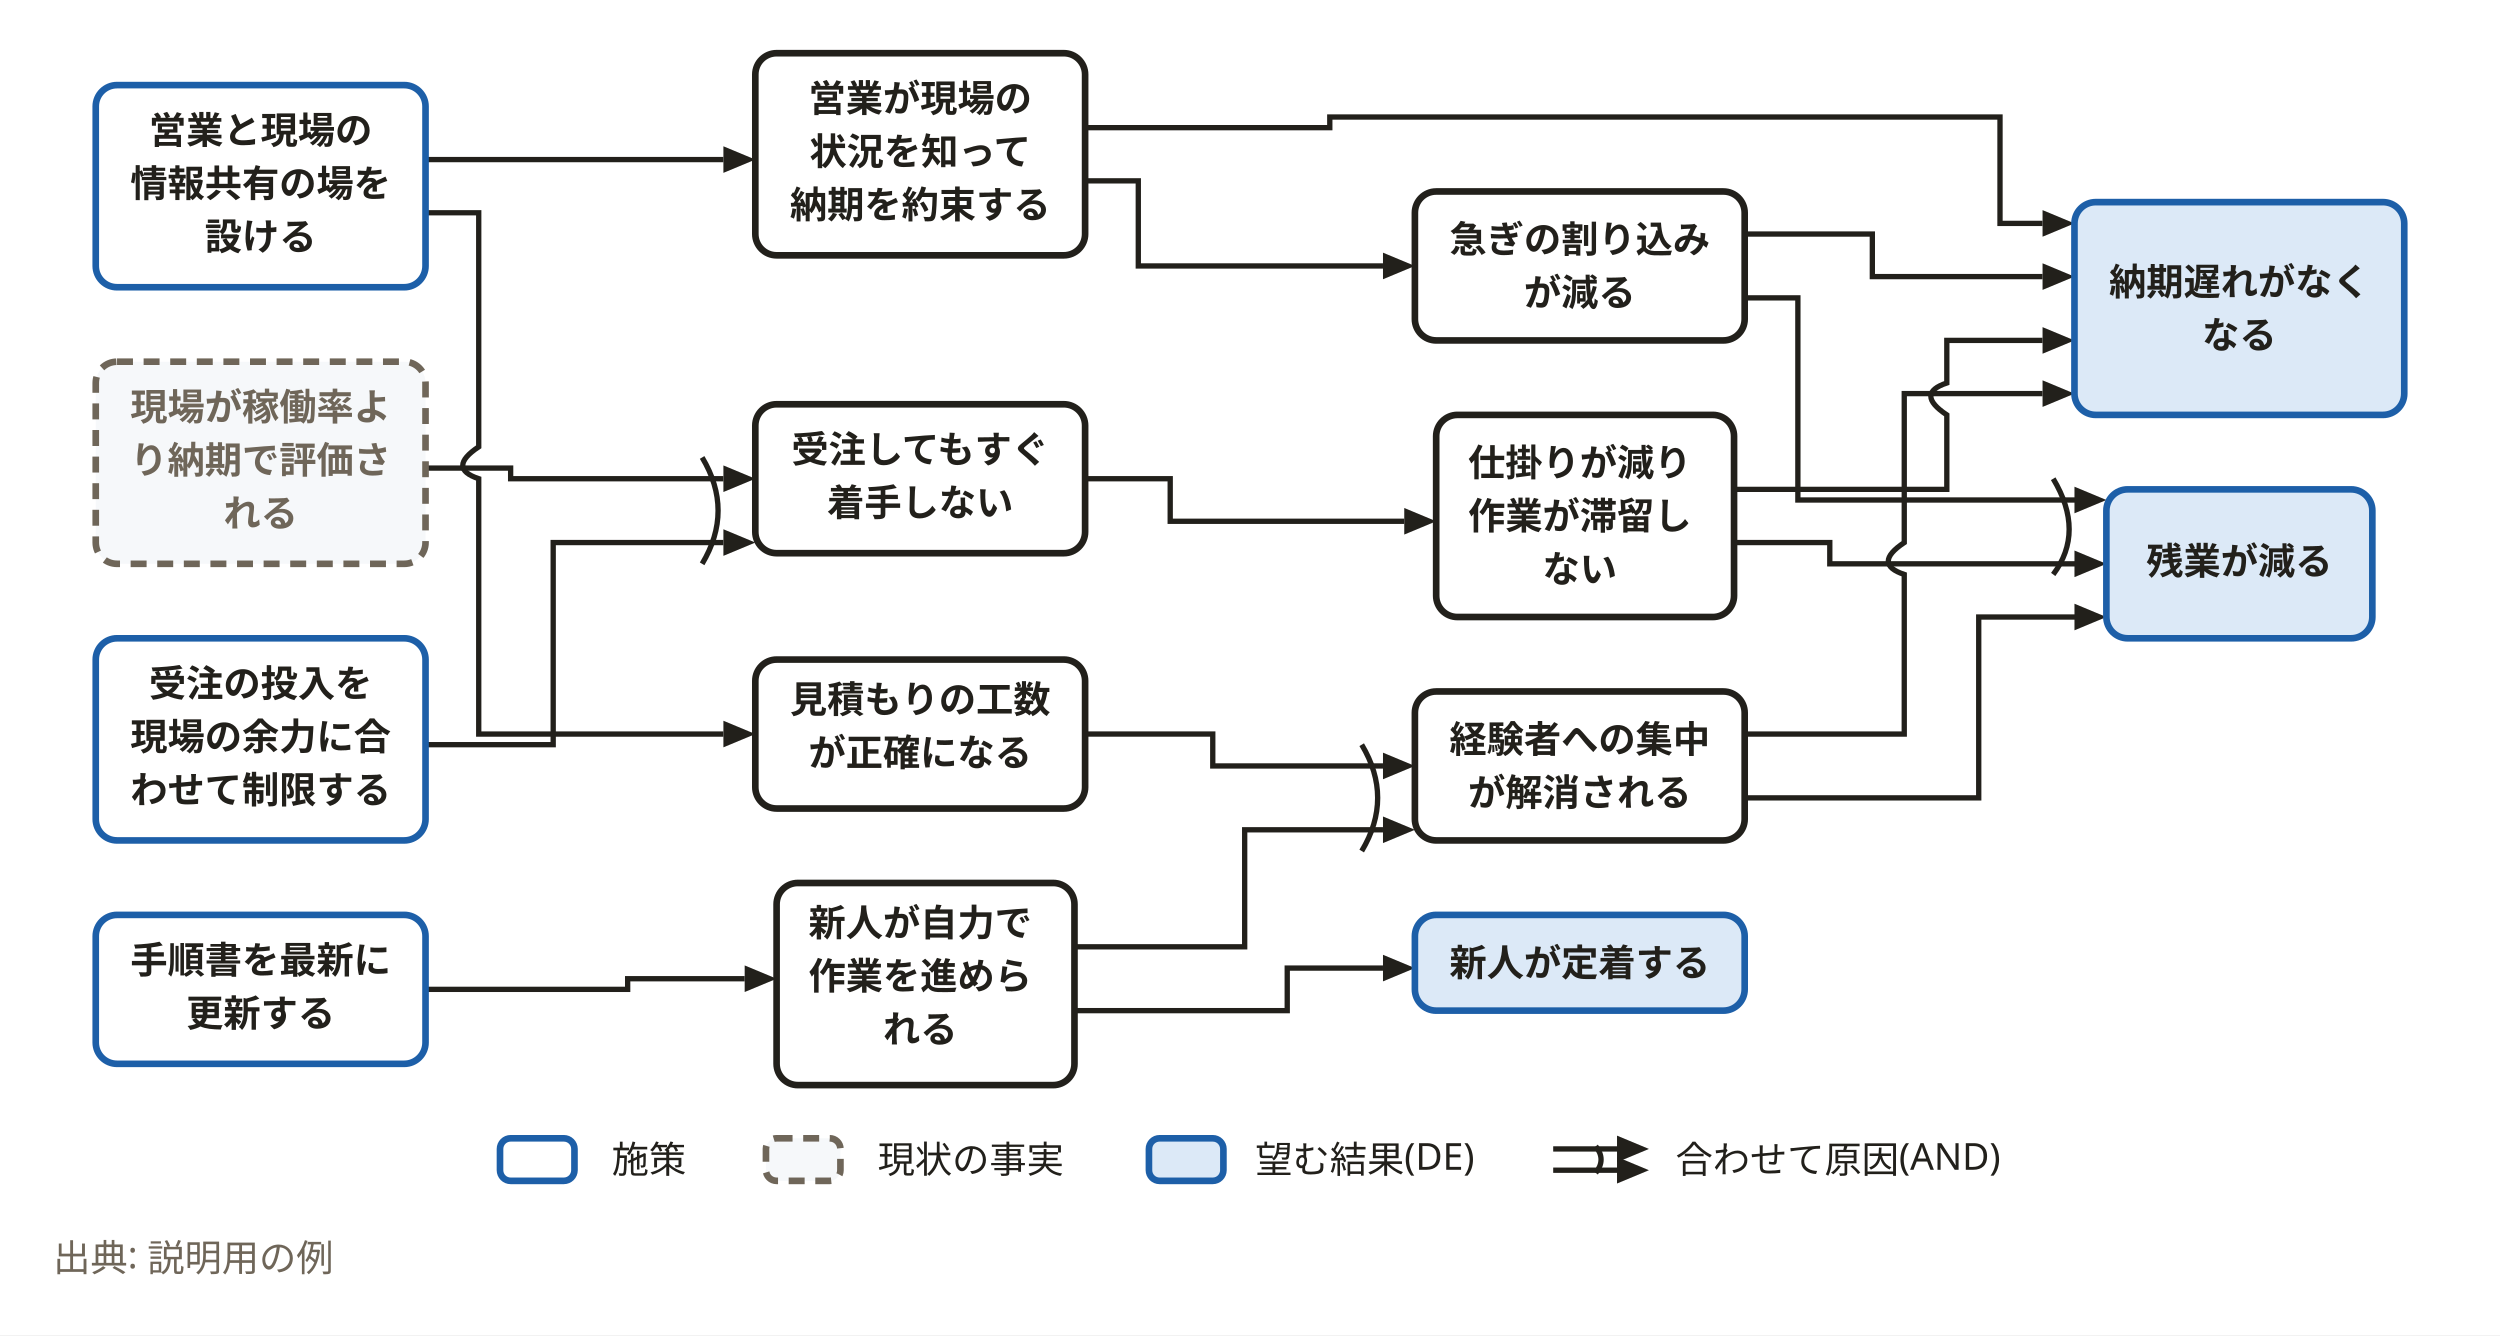
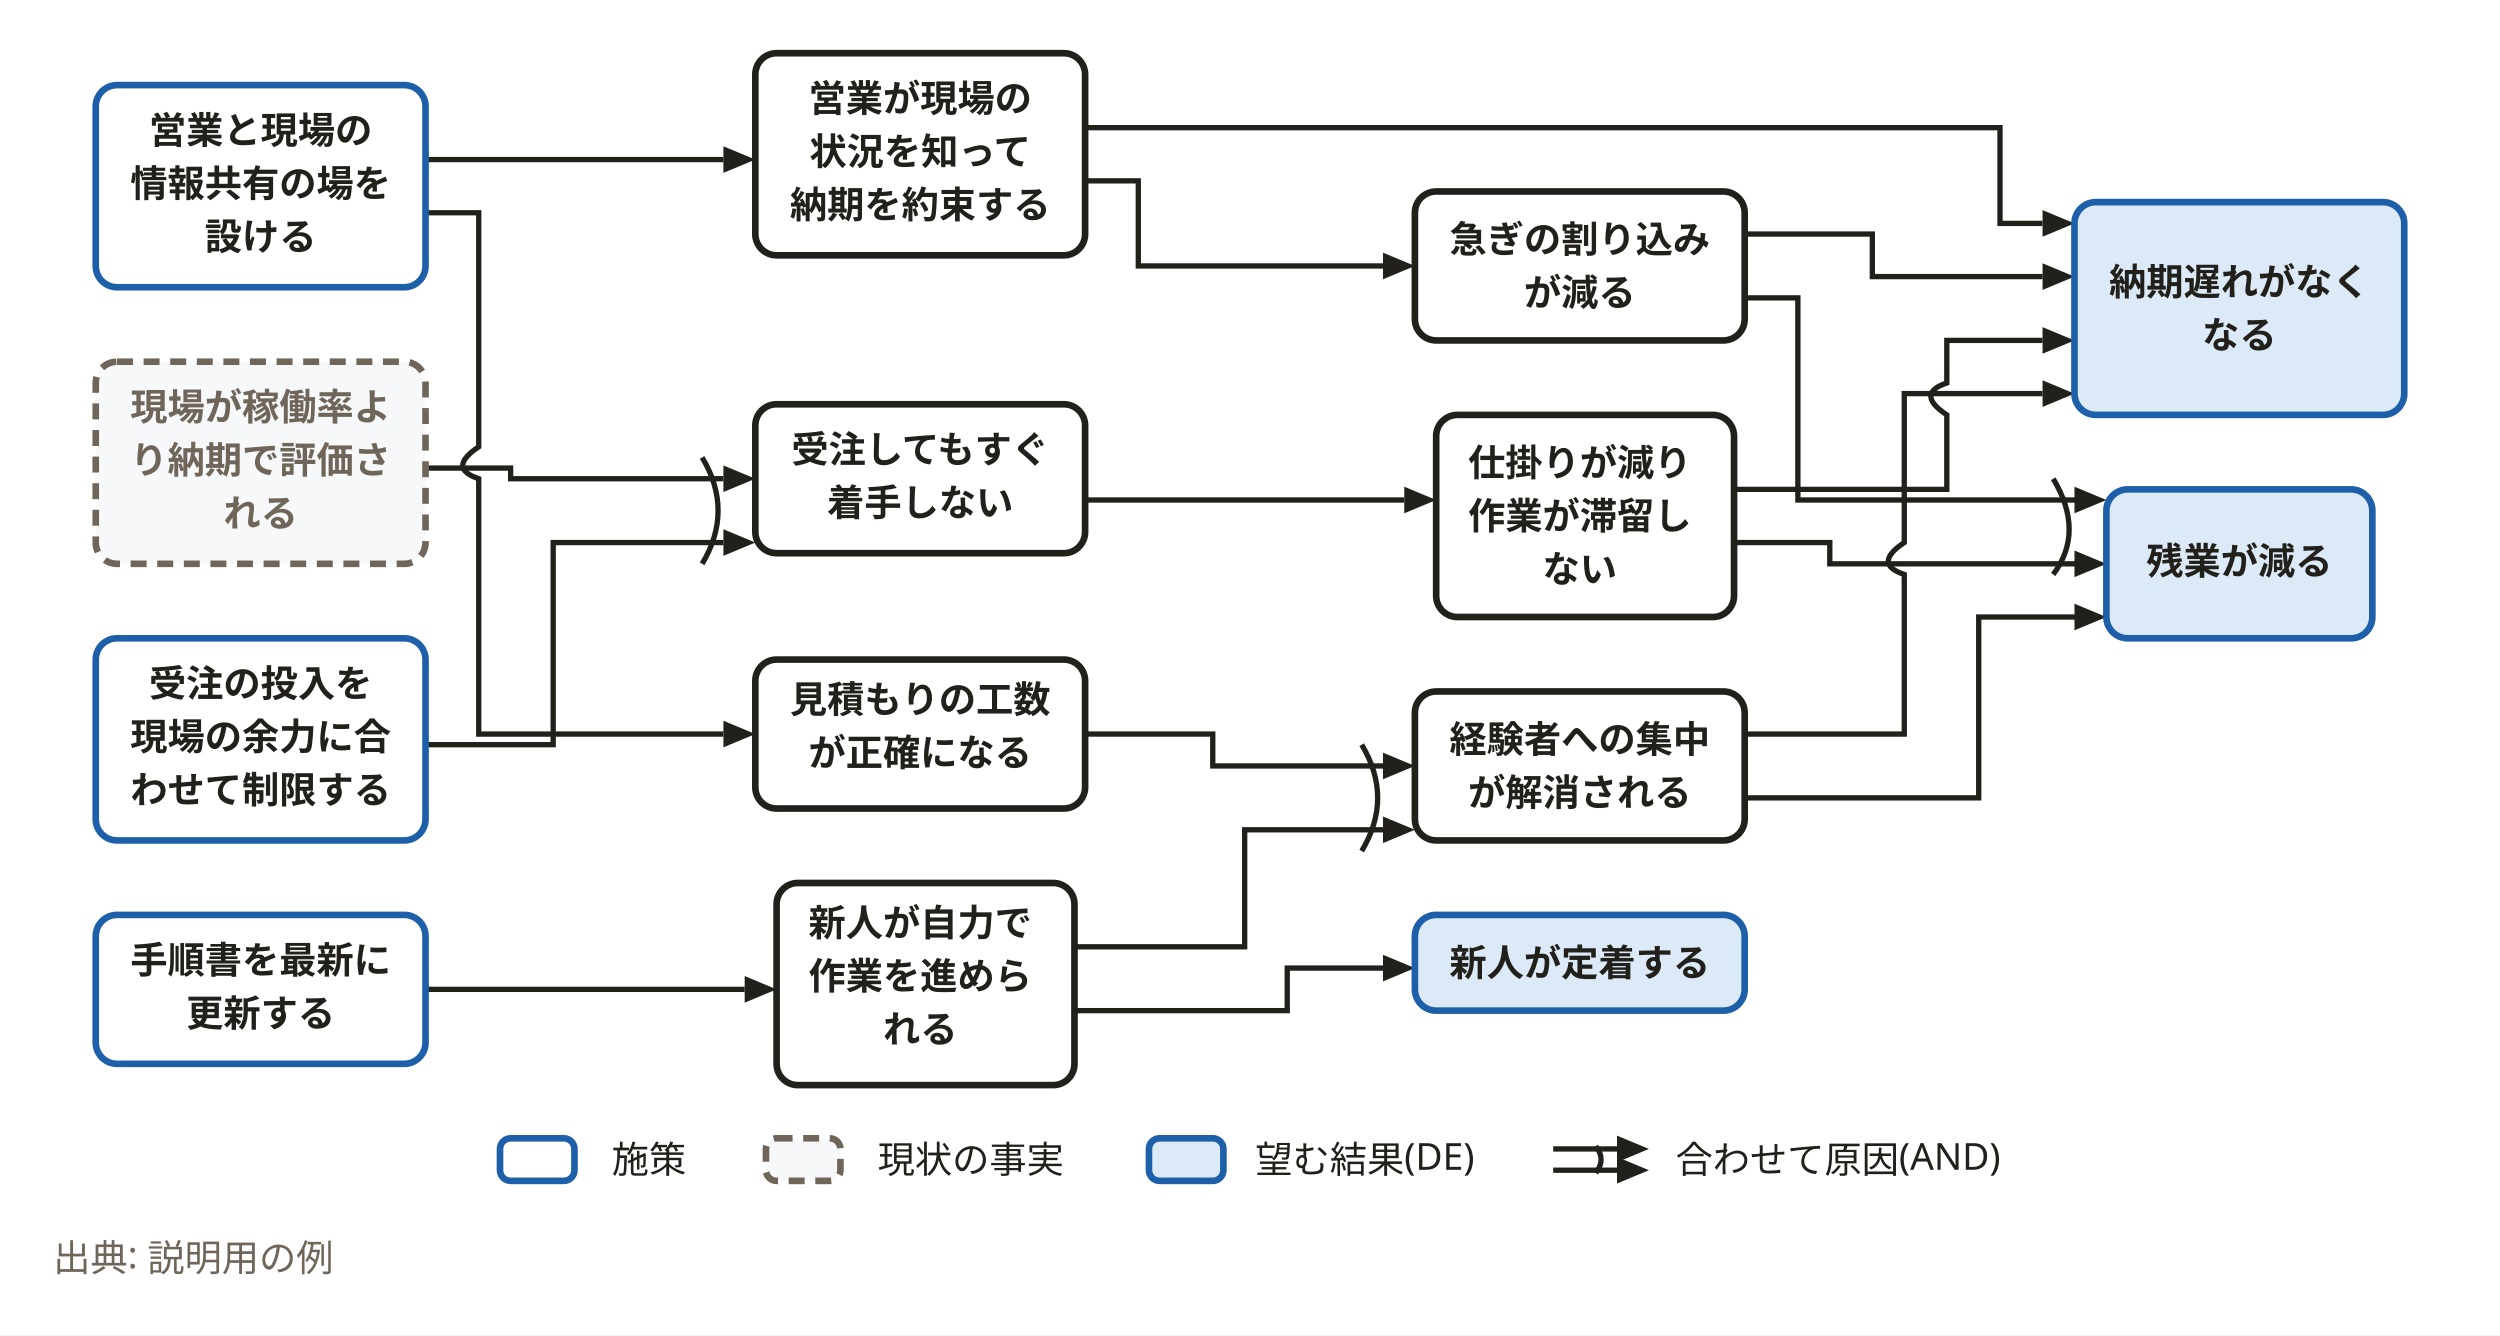
<svg xmlns="http://www.w3.org/2000/svg" width="940" height="502" viewBox="0 0 940 502" role="img" aria-labelledby="svg-title">
  <style>
    text { font-family: 'Hiragino Sans','Hiragino Kaku Gothic ProN','Yu Gothic','YuGothic',Meiryo,'Noto Sans JP',sans-serif; }
    .emoji { font-family: 'Noto Color Emoji','Segoe UI Emoji',sans-serif; }
  </style>
  <rect x="0" y="0" width="940" height="502" fill="#ffffff" />
  <path d="M160,280 L208,280 L208,204 L272,204" fill="none" stroke="#22201b" stroke-width="2" />
  <path d="M284,204 L272,209 L272,199 z" fill="#22201b" />
  <path d="M160,176 L192,176 L192,180 L272,180" fill="none" stroke="#22201b" stroke-width="2" />
  <path d="M284,180 L272,185 L272,175 z" fill="#22201b" />
-   <path d="M408,180 L440,180 L440,196 L528,196" fill="none" stroke="#22201b" stroke-width="2" />
-   <path d="M540,196 L528,201 L528,191 z" fill="#22201b" />
+   <path d="M408,188 L528,188" fill="none" stroke="#22201b" stroke-width="2" />
+   <path d="M540,188 L528,193 L528,183 z" fill="#22201b" />
  <path d="M160,60 L272,60" fill="none" stroke="#22201b" stroke-width="2" />
  <path d="M284,60 L272,65 L272,55 z" fill="#22201b" />
  <path d="M160,80 L180,80 L180,168 Q168,176 180,180 L180,276 L272,276" fill="none" stroke="#22201b" stroke-width="2" />
  <path d="M284,276 L272,281 L272,271 z" fill="#22201b" />
  <path d="M408,68 L428,68 L428,100 L520,100" fill="none" stroke="#22201b" stroke-width="2" />
  <path d="M532,100 L520,105 L520,95 z" fill="#22201b" />
-   <path d="M160,372 L236,372 L236,368 L280,368" fill="none" stroke="#22201b" stroke-width="2" />
-   <path d="M292,368 L280,373 L280,363 z" fill="#22201b" />
+   <path d="M160,372 L280,372" fill="none" stroke="#22201b" stroke-width="2" />
+   <path d="M292,372 L280,377 L280,367 z" fill="#22201b" />
  <path d="M404,356 L468,356 L468,312 L520,312" fill="none" stroke="#22201b" stroke-width="2" />
  <path d="M532,312 L520,317 L520,307 z" fill="#22201b" />
  <path d="M408,276 L456,276 L456,288 L520,288" fill="none" stroke="#22201b" stroke-width="2" />
  <path d="M532,288 L520,293 L520,283 z" fill="#22201b" />
  <path d="M652,184 L732,184 L732,156 Q720,148 732,144 L732,128 L768,128" fill="none" stroke="#22201b" stroke-width="2" />
  <path d="M780,128 L768,133 L768,123 z" fill="#22201b" />
  <path d="M656,88 L704,88 L704,104 L768,104" fill="none" stroke="#22201b" stroke-width="2" />
  <path d="M780,104 L768,109 L768,99 z" fill="#22201b" />
  <path d="M656,276 L716,276 L716,216 Q704,212 716,204 L716,148 L768,148" fill="none" stroke="#22201b" stroke-width="2" />
  <path d="M780,148 L768,153 L768,143 z" fill="#22201b" />
-   <path d="M408,48 L500,48 L500,44 L752,44 L752,84 L768,84" fill="none" stroke="#22201b" stroke-width="2" />
+   <path d="M408,48 L752,48 L752,84 L768,84" fill="none" stroke="#22201b" stroke-width="2" />
  <path d="M780,84 L768,89 L768,79 z" fill="#22201b" />
  <path d="M652,204 L688,204 L688,212 L784,212" fill="none" stroke="#22201b" stroke-width="2" />
  <path d="M792,212 L780,217 L780,207 z" fill="#22201b" />
  <path d="M656,112 L676,112 L676,188 L784,188" fill="none" stroke="#22201b" stroke-width="2" />
  <path d="M792,188 L780,193 L780,183 z" fill="#22201b" />
  <path d="M656,300 L744,300 L744,232 L784,232" fill="none" stroke="#22201b" stroke-width="2" />
  <path d="M792,232 L780,237 L780,227 z" fill="#22201b" />
  <path d="M404,380 L484,380 L484,364 L520,364" fill="none" stroke="#22201b" stroke-width="2" />
  <path d="M532,364 L520,369 L520,359 z" fill="#22201b" />
  <path d="M264,172 Q276,192 264,212" fill="none" stroke="#22201b" stroke-width="2" />
  <path d="M512,280 Q524,300 512,320" fill="none" stroke="#22201b" stroke-width="2" />
  <path d="M772,180 Q784,200 772,216" fill="none" stroke="#22201b" stroke-width="2" />
  <rect x="36" y="240" width="124" height="76" rx="8" fill="#ffffff" stroke="#1d5fa8" stroke-width="2.5" />
  <rect x="36" y="32" width="124" height="76" rx="8" fill="#ffffff" stroke="#1d5fa8" stroke-width="2.5" />
  <rect x="36" y="344" width="124" height="56" rx="8" fill="#ffffff" stroke="#1d5fa8" stroke-width="2.5" />
  <rect x="36" y="136" width="124" height="76" rx="8" fill="#f6f8fa" stroke="#6f6659" stroke-width="2.5" stroke-dasharray="6,4" />
  <rect x="284" y="152" width="124" height="56" rx="8" fill="#ffffff" stroke="#22201b" stroke-width="2.5" />
  <rect x="540" y="156" width="112" height="76" rx="8" fill="#ffffff" stroke="#22201b" stroke-width="2.5" />
  <rect x="284" y="20" width="124" height="76" rx="8" fill="#ffffff" stroke="#22201b" stroke-width="2.5" />
  <rect x="532" y="72" width="124" height="56" rx="8" fill="#ffffff" stroke="#22201b" stroke-width="2.5" />
  <rect x="284" y="248" width="124" height="56" rx="8" fill="#ffffff" stroke="#22201b" stroke-width="2.5" />
  <rect x="292" y="332" width="112" height="76" rx="8" fill="#ffffff" stroke="#22201b" stroke-width="2.5" />
  <rect x="532" y="260" width="124" height="56" rx="8" fill="#ffffff" stroke="#22201b" stroke-width="2.5" />
  <rect x="780" y="76" width="124" height="80" rx="8" fill="#dce9f7" stroke="#1d5fa8" stroke-width="2.5" />
  <rect x="792" y="184" width="100" height="56" rx="8" fill="#dce9f7" stroke="#1d5fa8" stroke-width="2.5" />
  <rect x="532" y="344" width="124" height="36" rx="8" fill="#dce9f7" stroke="#1d5fa8" stroke-width="2.5" />
  <text x="98" y="262" text-anchor="middle" font-size="14" font-weight="700" fill="#22201b">受注の投入を</text>
  <text x="98" y="282" text-anchor="middle" font-size="14" font-weight="700" fill="#22201b">現場の余力に合</text>
  <text x="98" y="302" text-anchor="middle" font-size="14" font-weight="700" fill="#22201b">わせて制限する</text>
  <text x="98" y="54" text-anchor="middle" font-size="14" font-weight="700" fill="#22201b">営業と現場の</text>
  <text x="98" y="74" text-anchor="middle" font-size="14" font-weight="700" fill="#22201b">情報共有の場を</text>
  <text x="98" y="94" text-anchor="middle" font-size="14" font-weight="700" fill="#22201b">設ける</text>
  <text x="98" y="366" text-anchor="middle" font-size="14" font-weight="700" fill="#22201b">手順書を最新に</text>
  <text x="98" y="386" text-anchor="middle" font-size="14" font-weight="700" fill="#22201b">更新する</text>
  <text x="98" y="158" text-anchor="middle" font-size="14" font-weight="700" fill="#6f6659">現場が稼働率よ</text>
  <text x="98" y="178" text-anchor="middle" font-size="14" font-weight="700" fill="#6f6659">り納期で評価さ</text>
  <text x="98" y="198" text-anchor="middle" font-size="14" font-weight="700" fill="#6f6659">れる</text>
  <text x="346" y="174" text-anchor="middle" font-size="14" font-weight="700" fill="#22201b">受注してもすぐ</text>
  <text x="346" y="194" text-anchor="middle" font-size="14" font-weight="700" fill="#22201b">着手しない</text>
  <text x="594" y="179" text-anchor="middle" font-size="14" font-weight="700" fill="#22201b">仕掛りが減り</text>
  <text x="594" y="199" text-anchor="middle" font-size="14" font-weight="700" fill="#22201b">作業が滞留し</text>
  <text x="594" y="219" text-anchor="middle" font-size="14" font-weight="700" fill="#22201b">ない</text>
  <text x="346" y="42" text-anchor="middle" font-size="14" font-weight="700" fill="#22201b">営業が現場の</text>
  <text x="346" y="62" text-anchor="middle" font-size="14" font-weight="700" fill="#22201b">状況を知って</text>
  <text x="346" y="82" text-anchor="middle" font-size="14" font-weight="700" fill="#22201b">納期を約束する</text>
  <text x="594" y="95" text-anchor="middle" font-size="14" font-weight="700" fill="#22201b">急ぎの割り込み</text>
  <text x="594" y="115" text-anchor="middle" font-size="14" font-weight="700" fill="#22201b">が減る</text>
  <text x="346" y="268" text-anchor="middle" font-size="14" font-weight="700" fill="#22201b">見積もりの工数</text>
  <text x="346" y="288" text-anchor="middle" font-size="14" font-weight="700" fill="#22201b">が正確になる</text>
  <text x="346" y="352" text-anchor="middle" font-size="14" font-weight="700" fill="#22201b">新人が自力で</text>
  <text x="346" y="372" text-anchor="middle" font-size="14" font-weight="700" fill="#22201b">作業を進めら</text>
  <text x="346" y="392" text-anchor="middle" font-size="14" font-weight="700" fill="#22201b">れる</text>
  <text x="594" y="283" text-anchor="middle" font-size="14" font-weight="700" fill="#22201b">経験者への集中</text>
  <text x="594" y="303" text-anchor="middle" font-size="14" font-weight="700" fill="#22201b">が解消される</text>
  <text x="842" y="111" text-anchor="middle" font-size="14" font-weight="700" fill="#22201b">納期遅れがなく</text>
  <text x="842" y="131" text-anchor="middle" font-size="14" font-weight="700" fill="#22201b">なる</text>
  <text x="842" y="216" text-anchor="middle" font-size="14" font-weight="700" fill="#22201b">残業が減る</text>
  <text x="594" y="367" text-anchor="middle" font-size="14" font-weight="700" fill="#22201b">新人が定着する</text>
  <rect x="188" y="428" width="28" height="16" rx="4" fill="#ffffff" stroke="#1d5fa8" stroke-width="2.5" />
  <text x="230" y="441" font-size="14" fill="#22201b">施策</text>
  <rect x="288" y="428" width="28" height="16" rx="4" fill="#f6f8fa" stroke="#6f6659" stroke-width="2.5" stroke-dasharray="6,4" />
  <text x="330" y="441" font-size="14" fill="#22201b">現状の事実</text>
  <rect x="432" y="428" width="28" height="16" rx="4" fill="#dce9f7" stroke="#1d5fa8" stroke-width="2.5" />
  <text x="472" y="441" font-size="14" fill="#22201b">望む結果(DE)</text>
  <path d="M584,432 L612,432" fill="none" stroke="#22201b" stroke-width="2" />
  <path d="M620,432 L608,437 L608,427 z" fill="#22201b" />
  <path d="M584,440 L612,440" fill="none" stroke="#22201b" stroke-width="2" />
  <path d="M620,440 L608,445 L608,435 z" fill="#22201b" />
  <path d="M600,431 Q604,436 600,441" fill="none" stroke="#22201b" stroke-width="2" />
  <text x="630" y="441" font-size="14" fill="#22201b">合わせて原因(AND)</text>
  <text x="20" y="478" font-size="14" font-weight="400" fill="#6f6659">出典: 説明用の例</text>
</svg>
